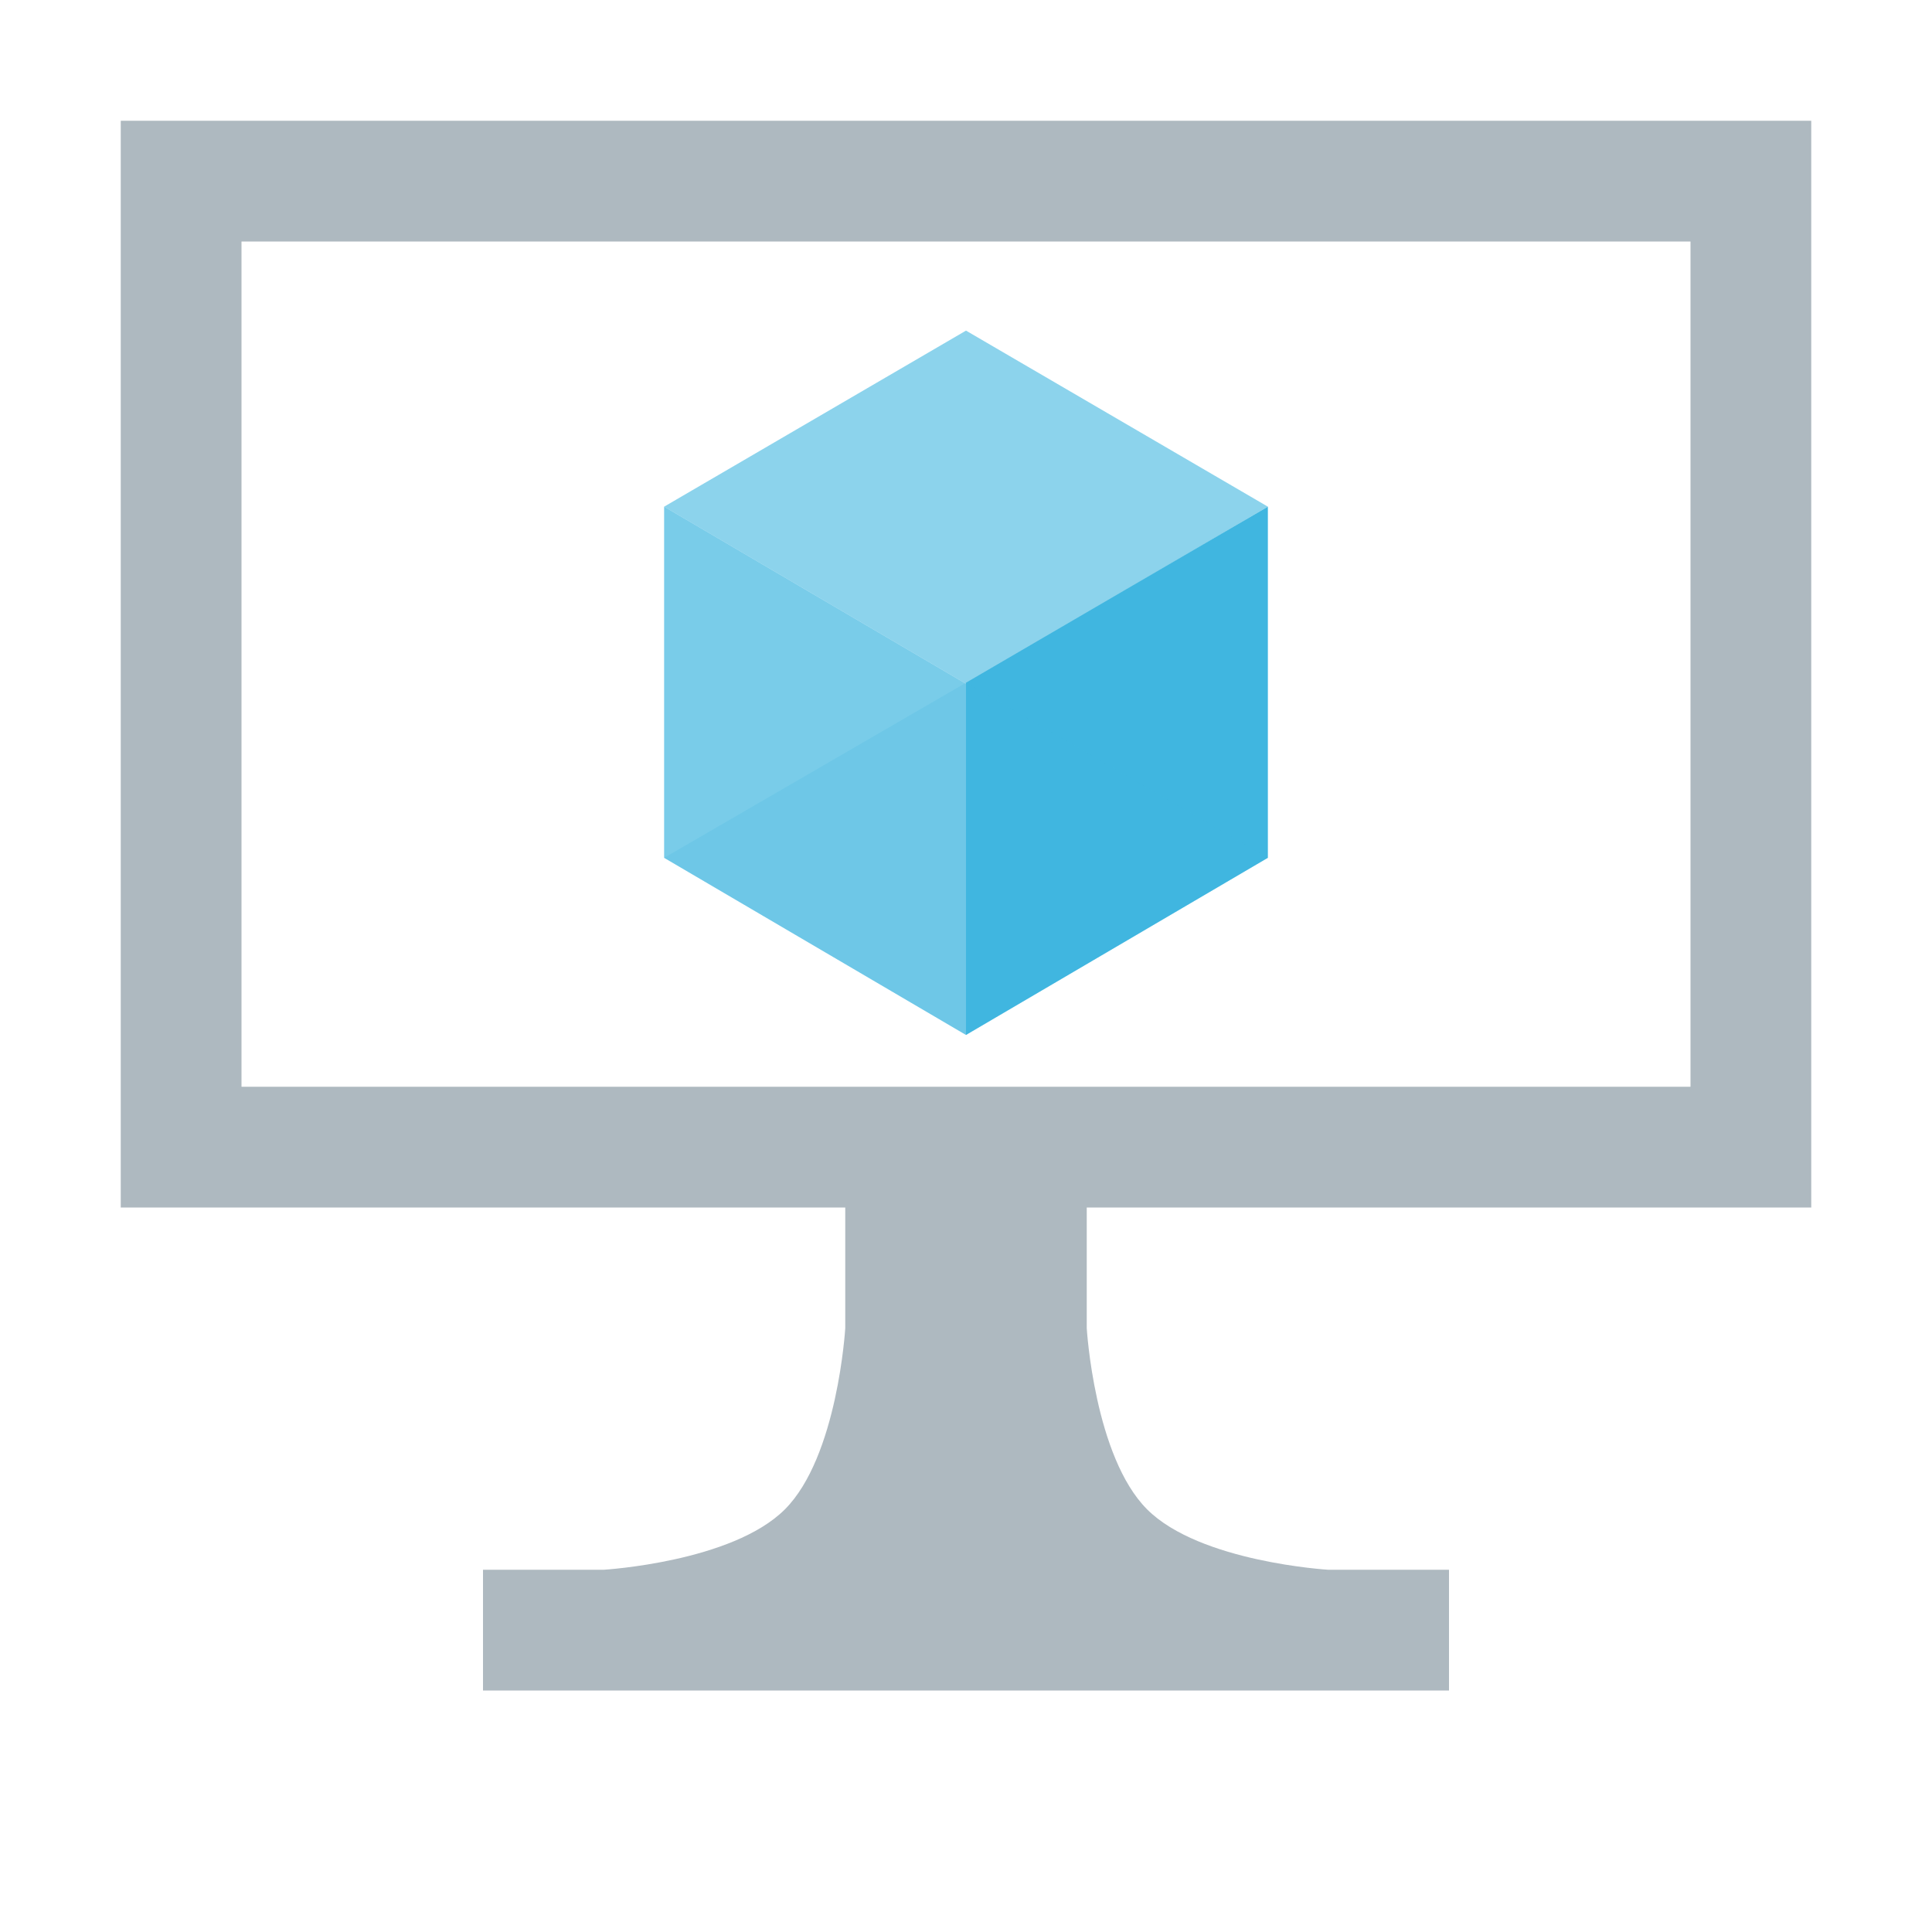
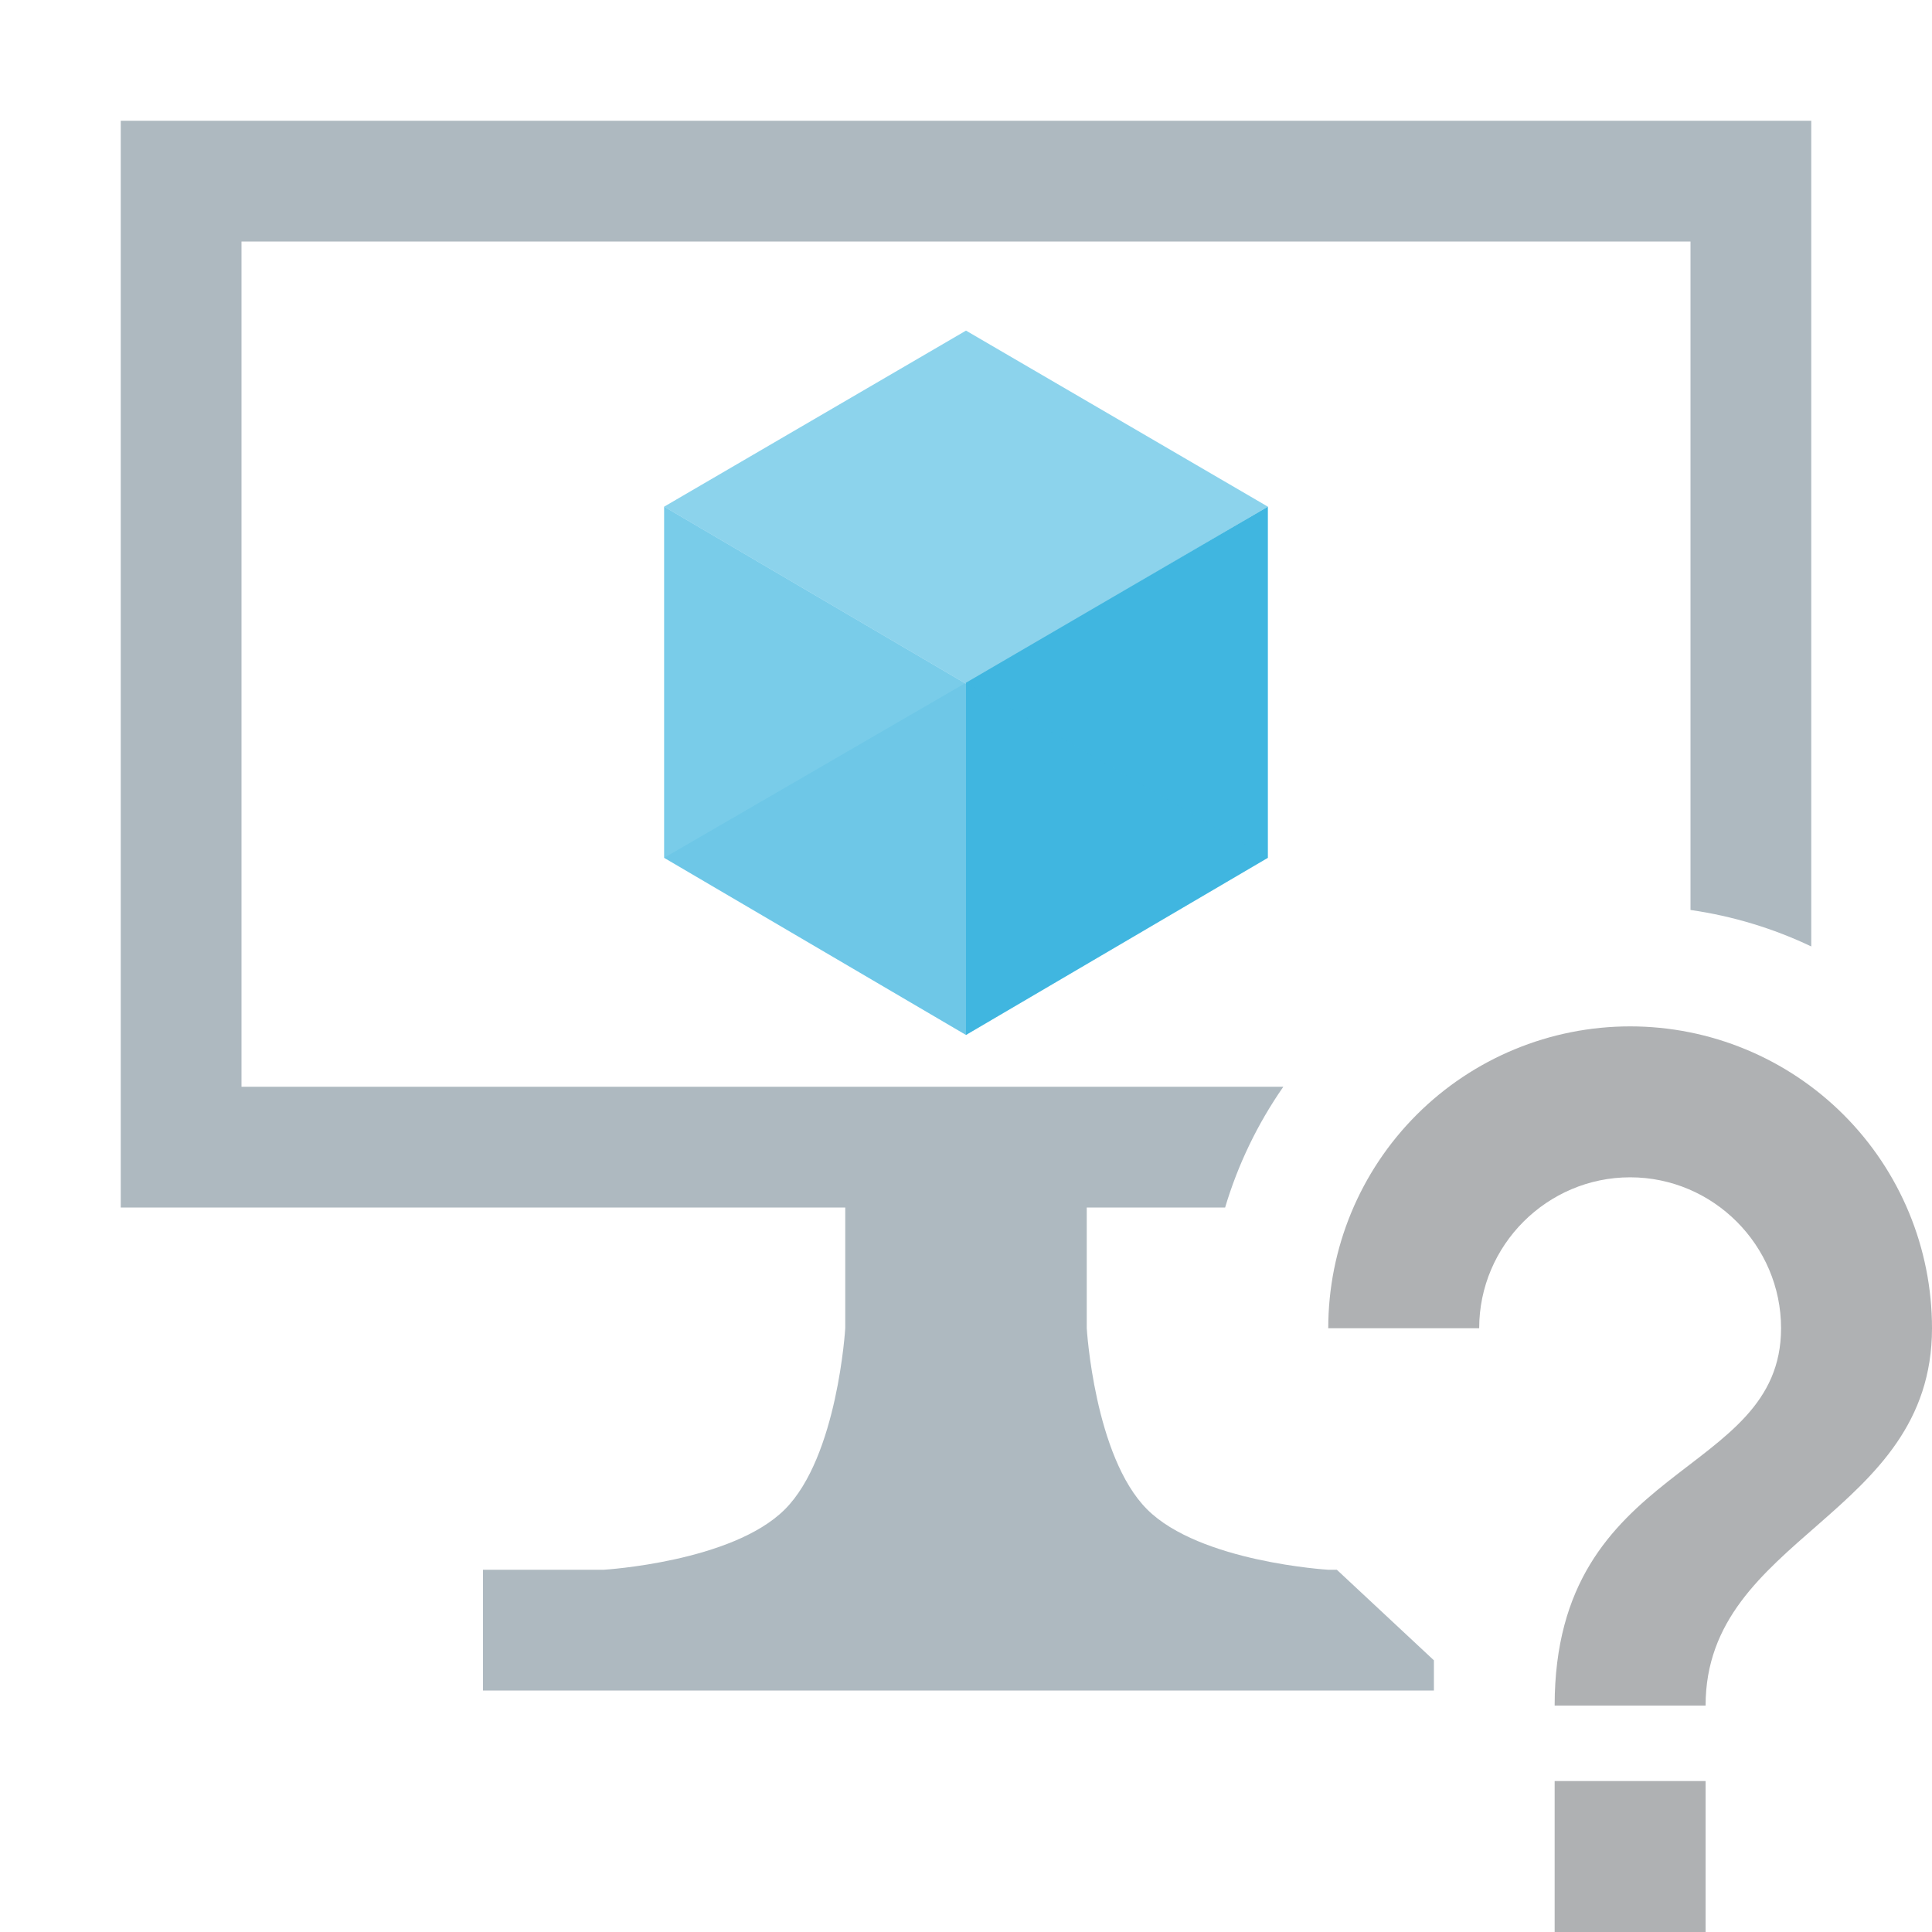
<svg xmlns="http://www.w3.org/2000/svg" width="16" height="16" viewBox="0 0 16 16" fill="none">
  <path d="M10.5 4.196V7.104L8 8.571V5.654L10.5 4.196Z" fill="#40B6E0" />
  <path opacity="0.6" d="M10.5 4.196L8 5.663L5.5 4.196L8 2.738L10.5 4.196Z" fill="#40B6E0" />
  <path opacity="0.7" d="M8 5.663V8.571L5.5 7.104V4.196L8 5.663Z" fill="#40B6E0" />
  <path opacity="0.2" d="M5.5 7.104L8 5.654V8.571L5.5 7.104Z" fill="#40B6E0" />
  <path opacity="0.2" d="M10.5 7.104L8 5.654V8.571L10.5 7.104Z" fill="#40B6E0" />
-   <path opacity="0.8" fill-rule="evenodd" clip-rule="evenodd" d="M1 1H15V10H9V11C9 11 9.063 12.063 9.5 12.5C9.937 12.937 11 13 11 13H12V14H4V13H5C5 13 6.063 12.937 6.5 12.5C6.937 12.063 7 11 7 11V10H1V1ZM14 2H2V9H14V2Z" fill="#9AA7B0" />
+   <path fill-rule="evenodd" clip-rule="evenodd" d="M15 1H1V10H7V11C7 11 6.937 12.063 6.5 12.5C6.063 12.937 5 13 5 13H4V14H11.875V13.75L11.071 13H11C11 13 9.937 12.937 9.5 12.5C9.063 12.063 9 11 9 11V10H10.146C10.252 9.644 10.415 9.306 10.628 9H2V2H14V7.536C14.348 7.586 14.685 7.688 15 7.838V1Z" fill="#9AA7B0" fill-opacity="0.8" />
+   <path d="M12.875 16H14.125V14.75H12.875V16ZM13.5 8.5C12.837 8.5 12.201 8.763 11.732 9.232C11.263 9.701 11 10.337 11 11H12.25C12.25 10.312 12.813 9.75 13.5 9.75C14.188 9.75 14.75 10.313 14.75 11C14.75 12.25 12.875 12.094 12.875 14.125H14.125C14.125 12.719 16 12.562 16 11C16 10.337 15.737 9.701 15.268 9.232C14.799 8.763 14.163 8.5 13.5 8.5Z" fill="#AFB1B3" />
</svg>
